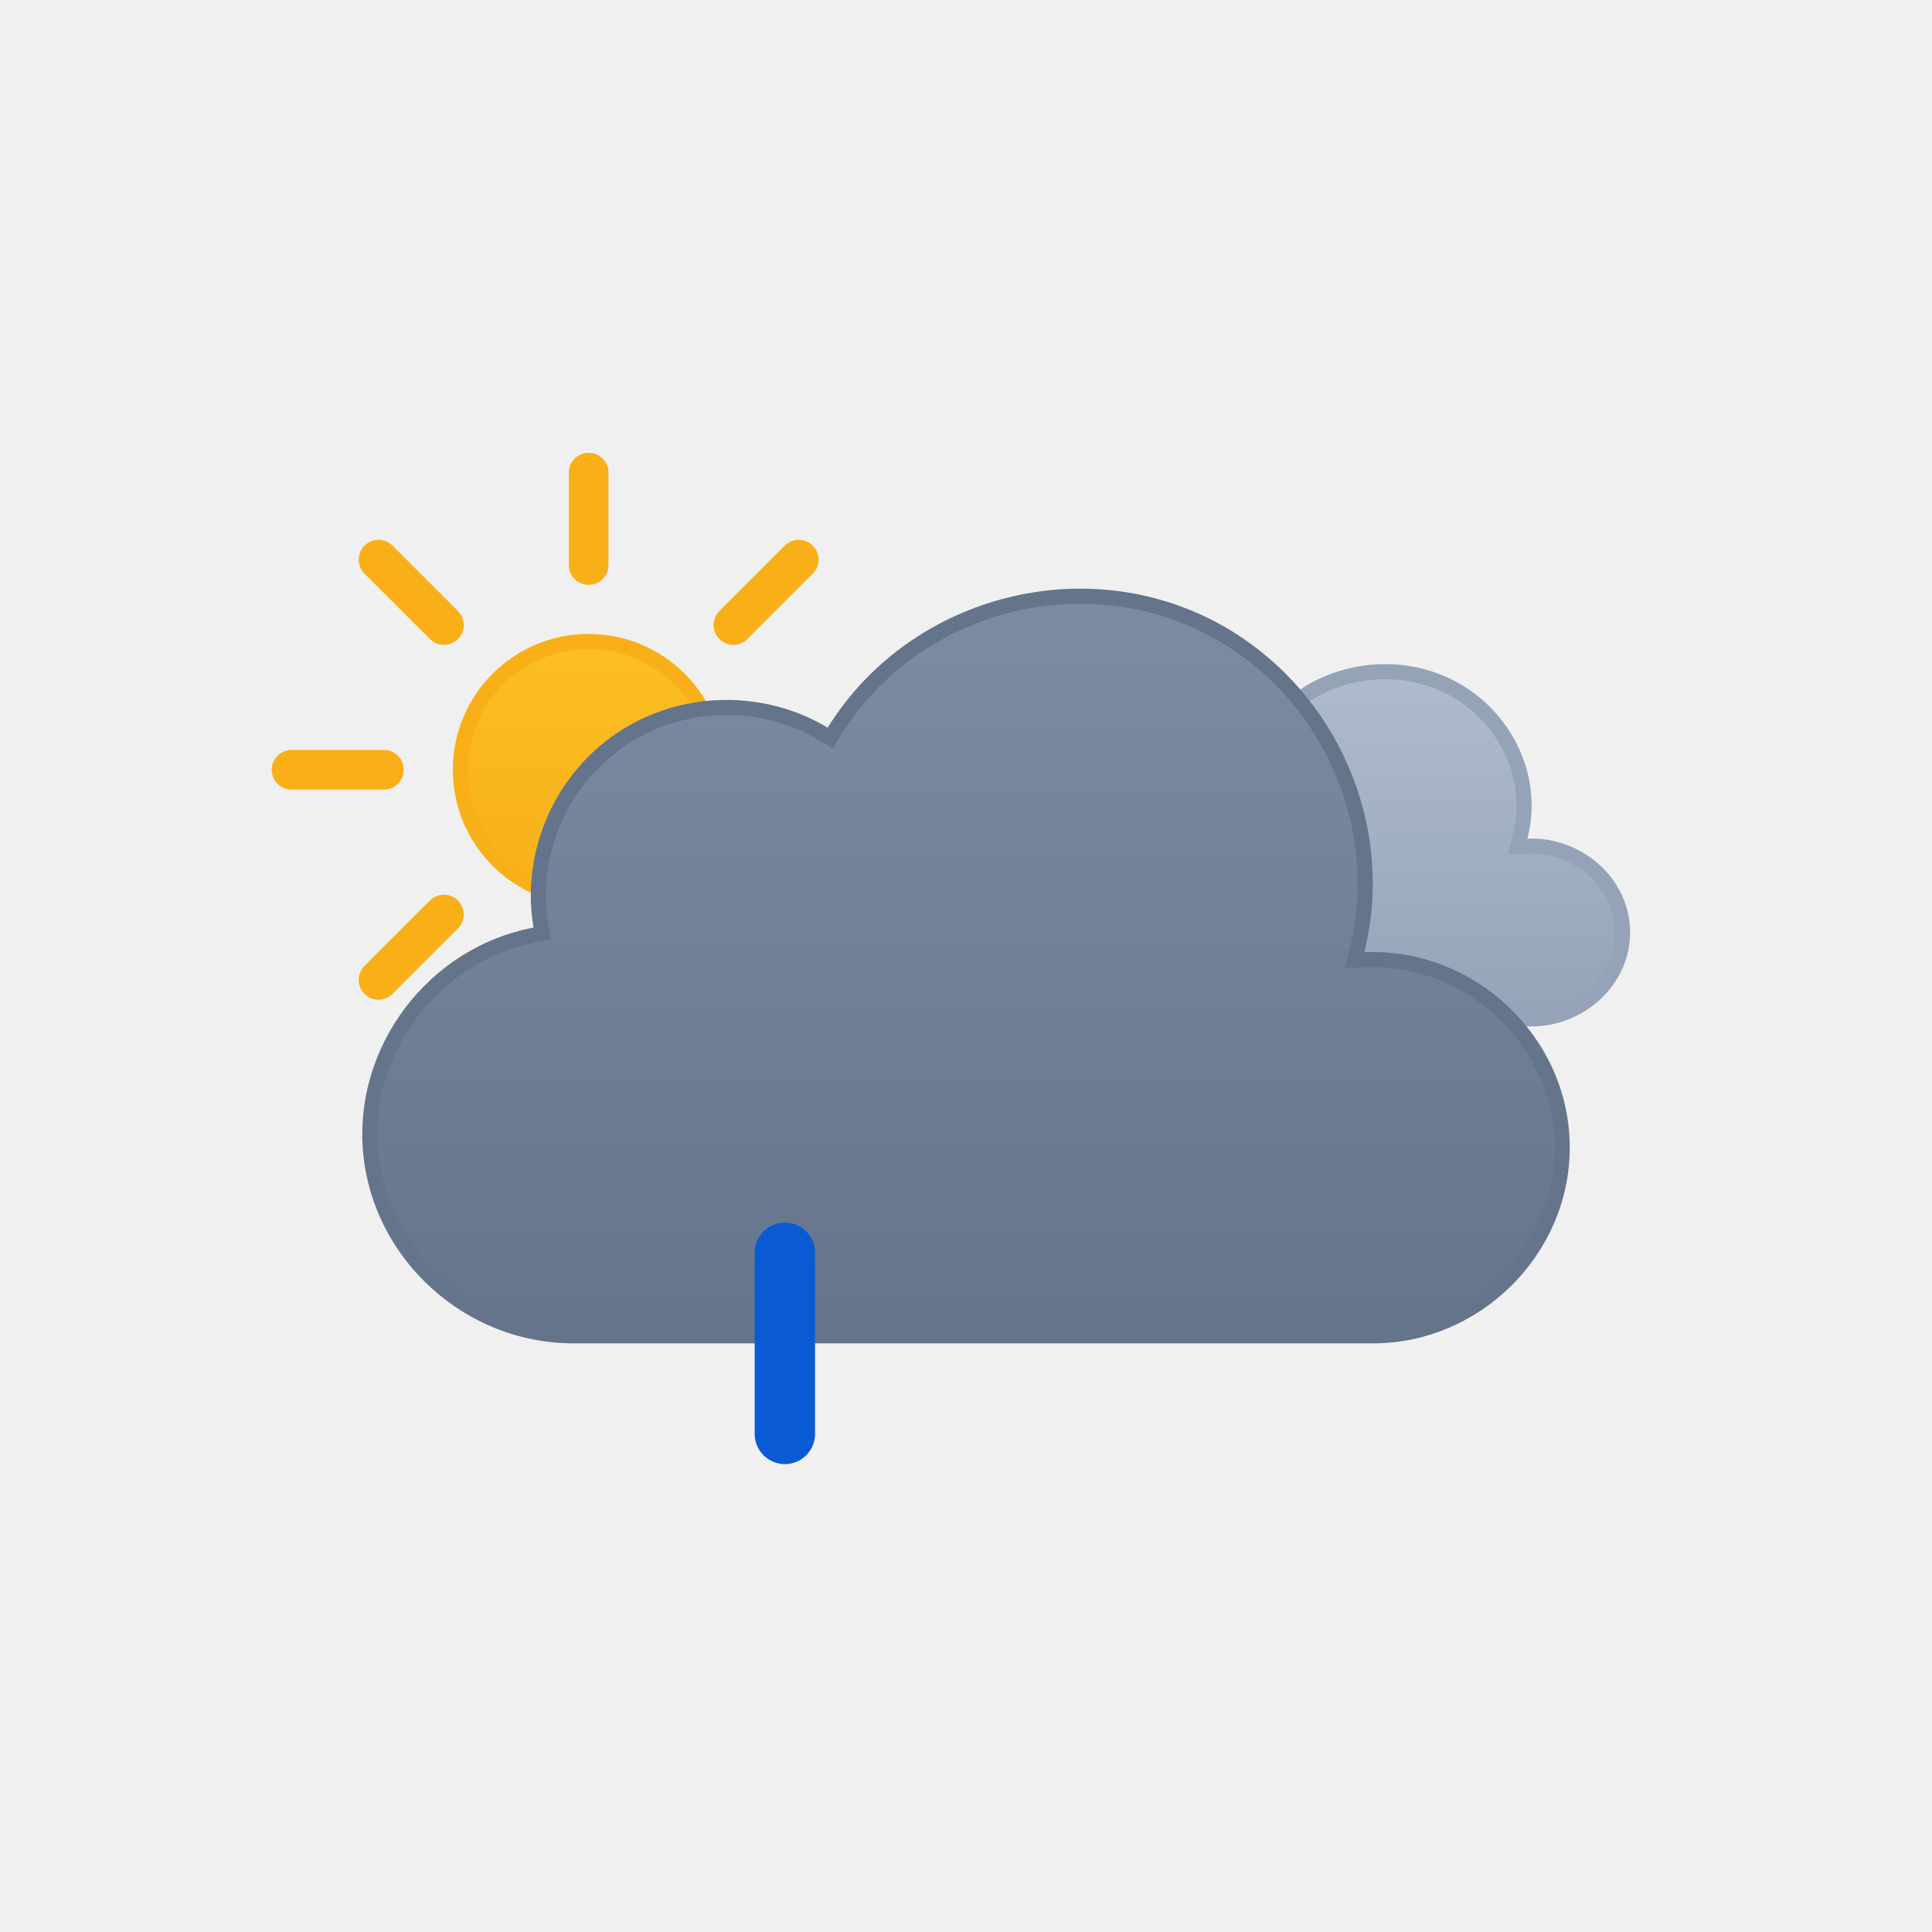
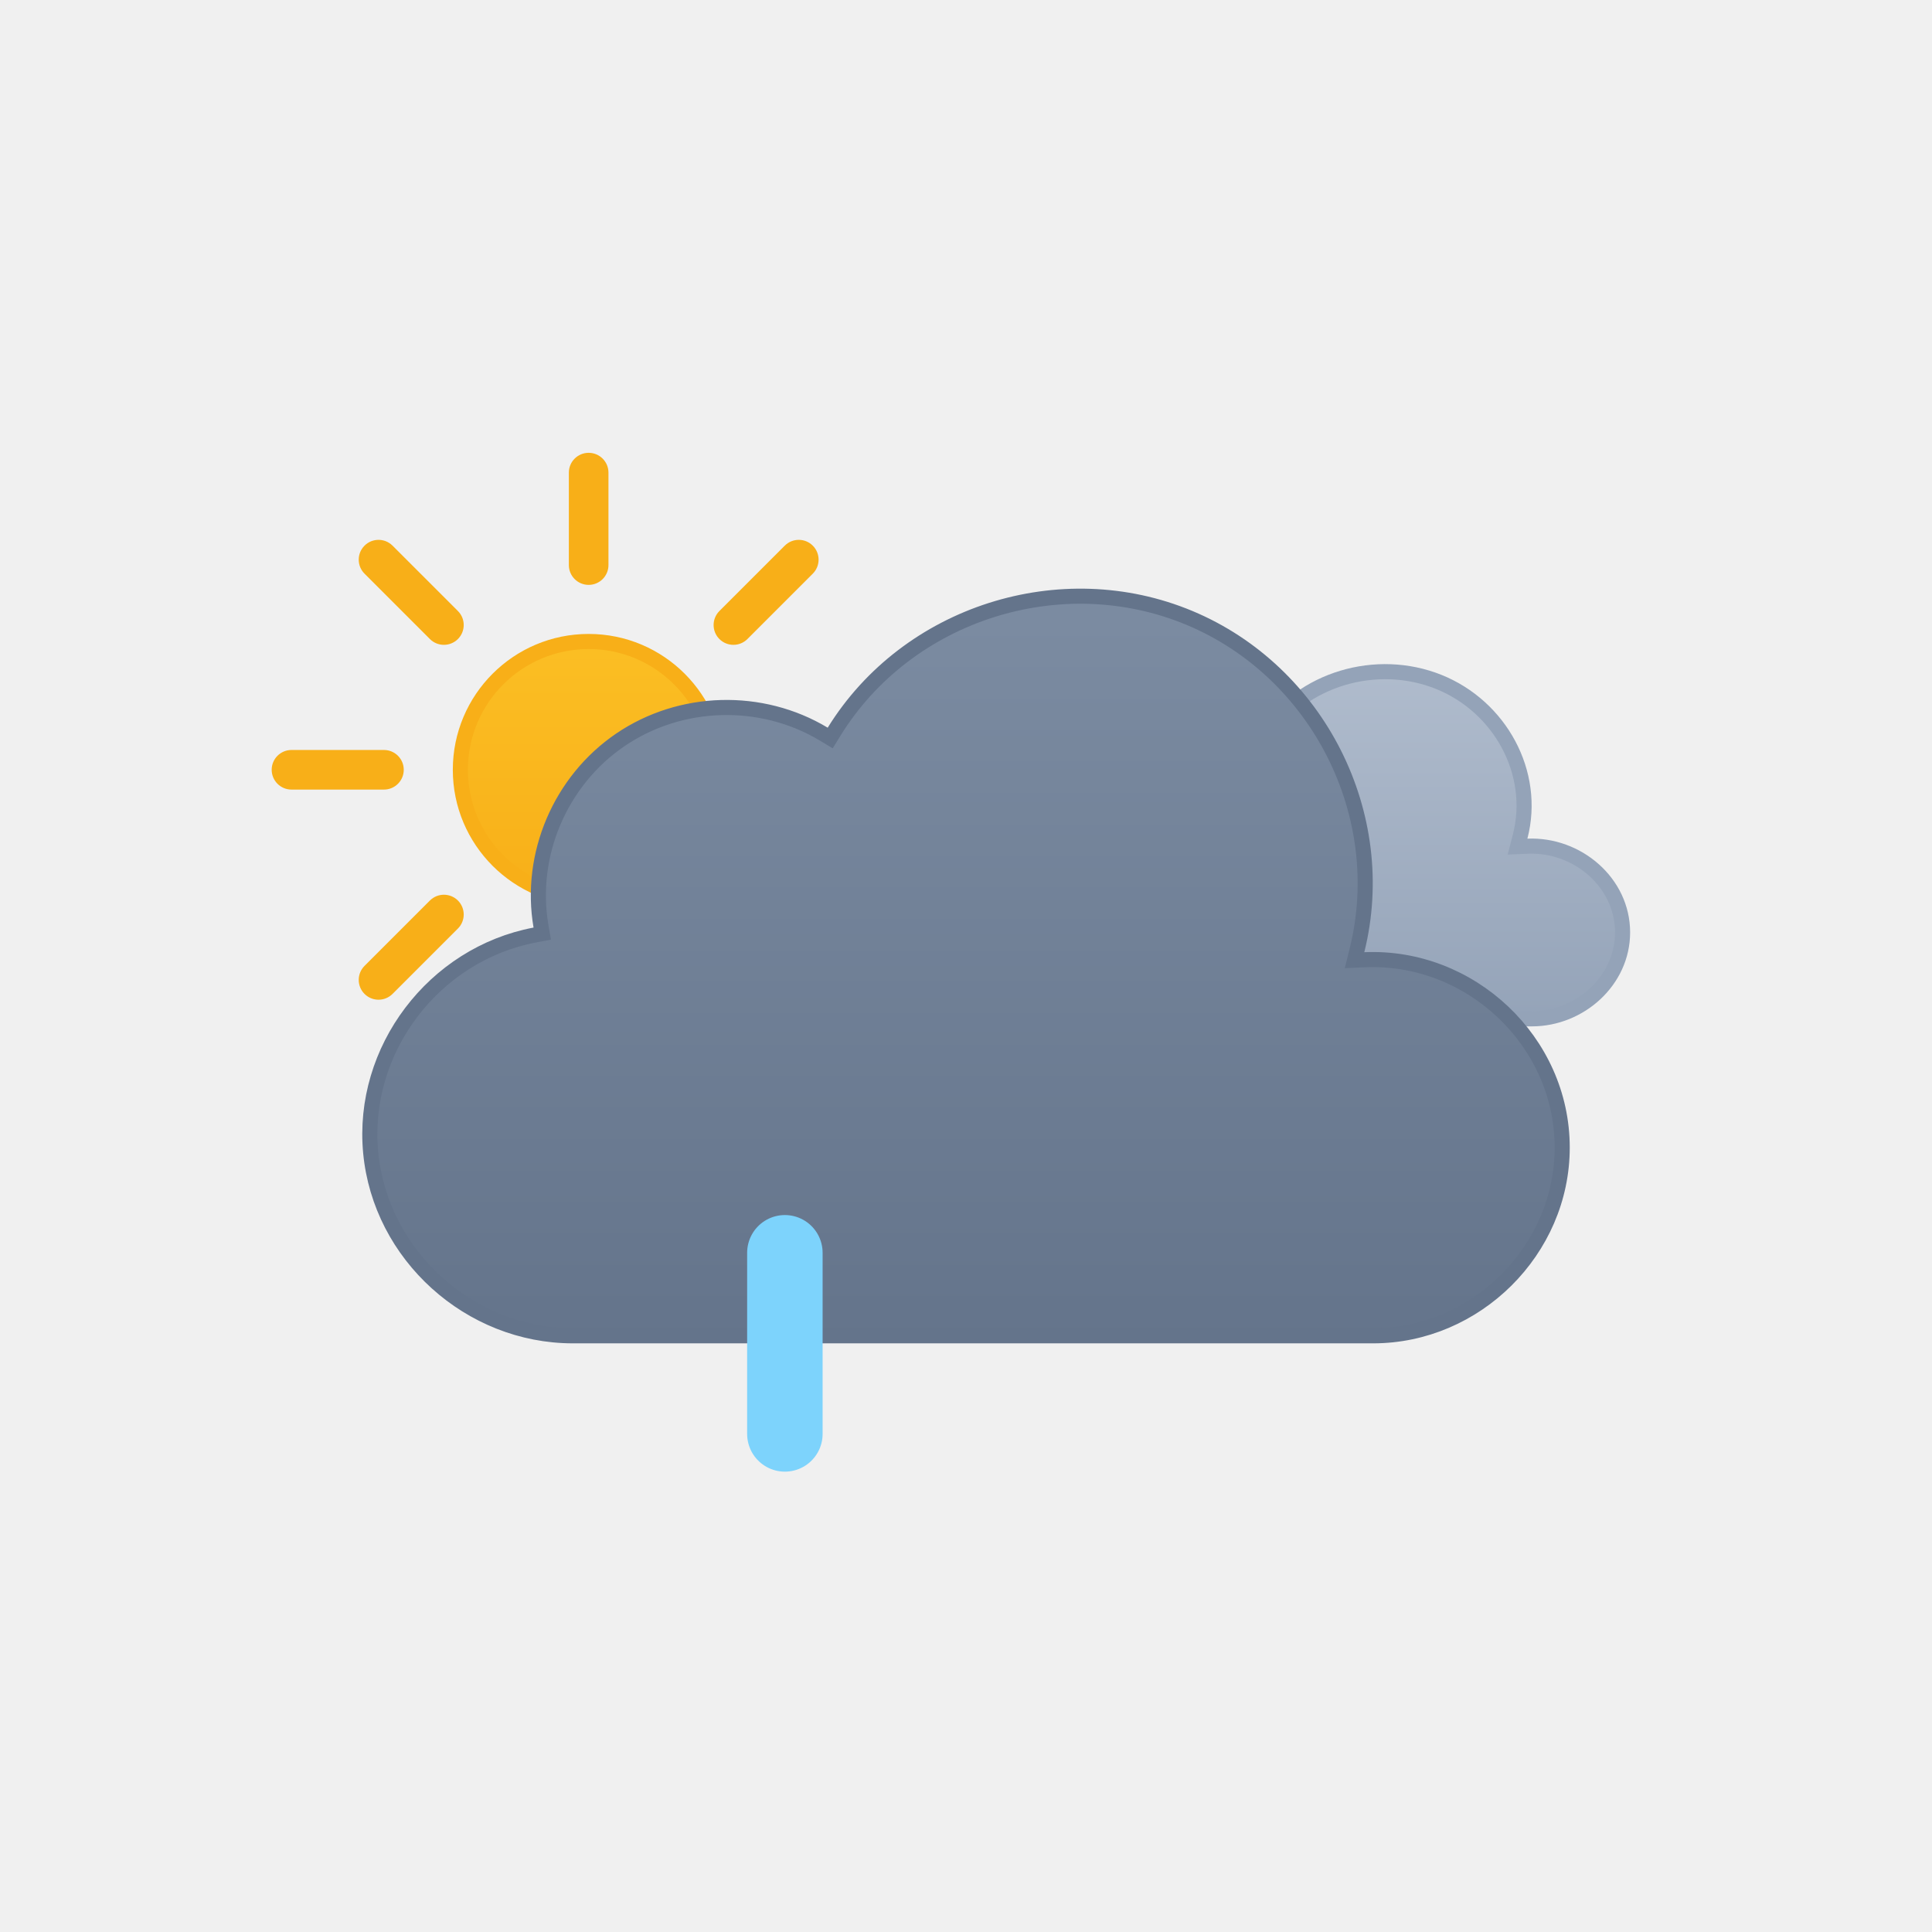
<svg xmlns="http://www.w3.org/2000/svg" viewBox="0 0 128 128" fill="none">
  <g id="extreme-day-rain" clip-path="url(#clip0_1858_8384)">
    <g id="Sky">
      <g id="Sun">
        <circle id="Core" cx="39" cy="51" r="8.5" fill="url(#paint0_linear_1858_8384)" stroke="#F8AF18" />
        <g id="Rays">
          <path d="M37.688 31.312C37.688 30.588 38.275 30 39 30C39.725 30 40.312 30.588 40.312 31.312V37.438C40.312 38.162 39.725 38.75 39 38.75C38.275 38.75 37.688 38.162 37.688 37.438V31.312Z" fill="#F8AF18" />
          <path d="M51.993 36.151C52.506 35.638 53.337 35.638 53.849 36.151C54.362 36.663 54.362 37.494 53.849 38.007L49.518 42.338C49.006 42.85 48.175 42.85 47.662 42.338C47.15 41.825 47.15 40.994 47.662 40.482L51.993 36.151Z" fill="#F8AF18" />
          <path d="M58.688 49.688C59.412 49.688 60 50.275 60 51C60 51.725 59.412 52.312 58.688 52.312H52.562C51.838 52.312 51.25 51.725 51.25 51C51.25 50.275 51.838 49.688 52.562 49.688H58.688Z" fill="#F8AF18" />
          <path d="M53.849 63.993C54.362 64.506 54.362 65.337 53.849 65.849C53.337 66.362 52.506 66.362 51.993 65.849L47.662 61.518C47.15 61.006 47.15 60.175 47.662 59.662C48.175 59.15 49.006 59.15 49.518 59.662L53.849 63.993Z" fill="#F8AF18" />
          <path d="M37.688 64.562C37.688 63.838 38.275 63.25 39 63.25C39.725 63.25 40.312 63.838 40.312 64.562V70.688C40.312 71.412 39.725 72 39 72C38.275 72 37.688 71.412 37.688 70.688V64.562Z" fill="#F8AF18" />
          <path d="M28.482 59.662C28.994 59.15 29.825 59.15 30.338 59.662C30.851 60.175 30.851 61.006 30.338 61.518L26.007 65.849C25.494 66.362 24.663 66.362 24.151 65.849C23.638 65.337 23.638 64.506 24.151 63.993L28.482 59.662Z" fill="#F8AF18" />
          <path d="M25.438 49.688C26.162 49.688 26.75 50.275 26.75 51C26.75 51.725 26.162 52.312 25.438 52.312H19.312C18.588 52.312 18 51.725 18 51C18 50.275 18.588 49.688 19.312 49.688H25.438Z" fill="#F8AF18" />
          <path d="M30.338 40.482C30.851 40.994 30.851 41.825 30.338 42.338C29.825 42.85 28.994 42.85 28.482 42.338L24.151 38.007C23.638 37.494 23.638 36.663 24.151 36.151C24.663 35.638 25.494 35.638 26.007 36.151L30.338 40.482Z" fill="#F8AF18" />
          <animateTransform attributeName="transform" type="rotate" values="0 39.0 51.0;360 39.0 51.0" dur="6s" begin="0s" repeatCount="indefinite" />
        </g>
      </g>
      <g id="Clouds">
        <g id="Secondary Cloud">
          <path id="Cloud" d="M83.839 48.693C86.244 44.958 91.215 43.529 95.318 45.177C99.361 46.801 101.814 51.189 100.71 55.437L100.54 56.09L101.215 56.062C104.496 55.924 107.5 58.465 107.5 61.774C107.5 64.976 104.669 67.5 101.489 67.5H74.977C71.768 67.501 68.845 65.118 68.529 61.907C68.214 58.707 70.617 55.841 73.764 55.27L74.255 55.182L74.167 54.69C73.773 52.493 74.812 50.249 76.685 49.027C78.611 47.771 81.177 47.707 83.168 48.856L83.581 49.094L83.839 48.693Z" fill="url(#paint1_linear_1858_8384)" stroke="#94A3B8" stroke-miterlimit="10" />
          <animateTransform attributeName="transform" type="translate" values="0 -3;0 0;0 -3" dur="3s" begin="0s" repeatCount="indefinite" calcMode="spline" keySplines=".42 0 .58 1; .42 0 .58 1" />
        </g>
        <g id="Cloud_2">
          <path id="Cloud_3" d="M55.262 48.475C60.123 40.611 70.297 37.38 78.815 40.943C87.321 44.502 92.138 54.003 89.903 62.965L89.742 63.614L90.411 63.585C97.42 63.279 103.5 68.992 103.5 76.028C103.5 82.84 97.772 88.5 90.977 88.5H37.954C31.128 88.502 25.203 83.171 24.559 76.36C23.916 69.552 28.737 63.212 35.443 61.945L35.926 61.853L35.842 61.369C35.026 56.624 37.126 51.717 41.105 49.013C45.095 46.301 50.446 46.154 54.58 48.64L55.003 48.895L55.262 48.475Z" fill="url(#paint2_linear_1858_8384)" stroke="#64748B" stroke-miterlimit="10" />
          <animateTransform attributeName="transform" type="translate" values="0 0;0 -3;0 0" dur="3s" begin="0s" repeatCount="indefinite" calcMode="spline" keySplines=".42 0 .58 1; .42 0 .58 1" />
        </g>
      </g>
    </g>
    <g id="Precipitation">
      <g id="Raindrops">
-         <path id="Raindrop 1" d="M52 83V95" stroke="#0A5AD4" stroke-width="4" stroke-linecap="round">
+         <path id="Raindrop 1" d="M52 83V95" stroke="#7DD3FC" stroke-width="5" stroke-linecap="round">
          <animateTransform attributeName="transform" type="translate" values="0 0;0 20" dur="1s" begin="0s" repeatCount="indefinite" calcMode="spline" keySplines=".42 0 1 1" />
          <animate attributeName="opacity" values="0;1;1;0" dur="1s" begin="0s" repeatCount="indefinite" keyTimes="0;0.15;0.85;1" />
        </path>
-         <path id="Raindrop 2" d="M64 83V95" stroke="#0A5AD4" stroke-width="4" stroke-linecap="round" opacity="0">
+         <path id="Raindrop 2" d="M64 83V95" stroke="#7DD3FC" stroke-width="5" stroke-linecap="round" opacity="0">
          <animateTransform attributeName="transform" type="translate" values="0 0;0 20" dur="1s" begin="0.4s" repeatCount="indefinite" calcMode="spline" keySplines=".42 0 1 1" />
          <animate attributeName="opacity" values="0;1;1;0" dur="1s" begin="0.4s" repeatCount="indefinite" keyTimes="0;0.15;0.85;1" />
        </path>
-         <path id="Raindrop 3" d="M76 83V95" stroke="#0A5AD4" stroke-width="4" stroke-linecap="round" opacity="0">
+         <path id="Raindrop 3" d="M76 83V95" stroke="#7DD3FC" stroke-width="5" stroke-linecap="round" opacity="0">
          <animateTransform attributeName="transform" type="translate" values="0 0;0 20" dur="1s" begin="0.8s" repeatCount="indefinite" calcMode="spline" keySplines=".42 0 1 1" />
          <animate attributeName="opacity" values="0;1;1;0" dur="1s" begin="0.8s" repeatCount="indefinite" keyTimes="0;0.15;0.85;1" />
        </path>
      </g>
    </g>
  </g>
  <defs>
    <linearGradient id="paint0_linear_1858_8384" x1="39" y1="42" x2="39" y2="60" gradientUnits="userSpaceOnUse">
      <stop stop-color="#FBBF24" />
      <stop offset="1" stop-color="#F8AF18" />
    </linearGradient>
    <linearGradient id="paint1_linear_1858_8384" x1="88" y1="44" x2="88" y2="68" gradientUnits="userSpaceOnUse">
      <stop stop-color="#B0BCCD" />
      <stop offset="1" stop-color="#94A3B8" />
    </linearGradient>
    <linearGradient id="paint2_linear_1858_8384" x1="64.001" y1="39" x2="64.001" y2="89" gradientUnits="userSpaceOnUse">
      <stop stop-color="#7C8CA2" />
      <stop offset="1" stop-color="#64748B" />
    </linearGradient>
    <clipPath id="clip0_1858_8384">
      <rect width="128" height="128" fill="white" />
    </clipPath>
  </defs>
</svg>
